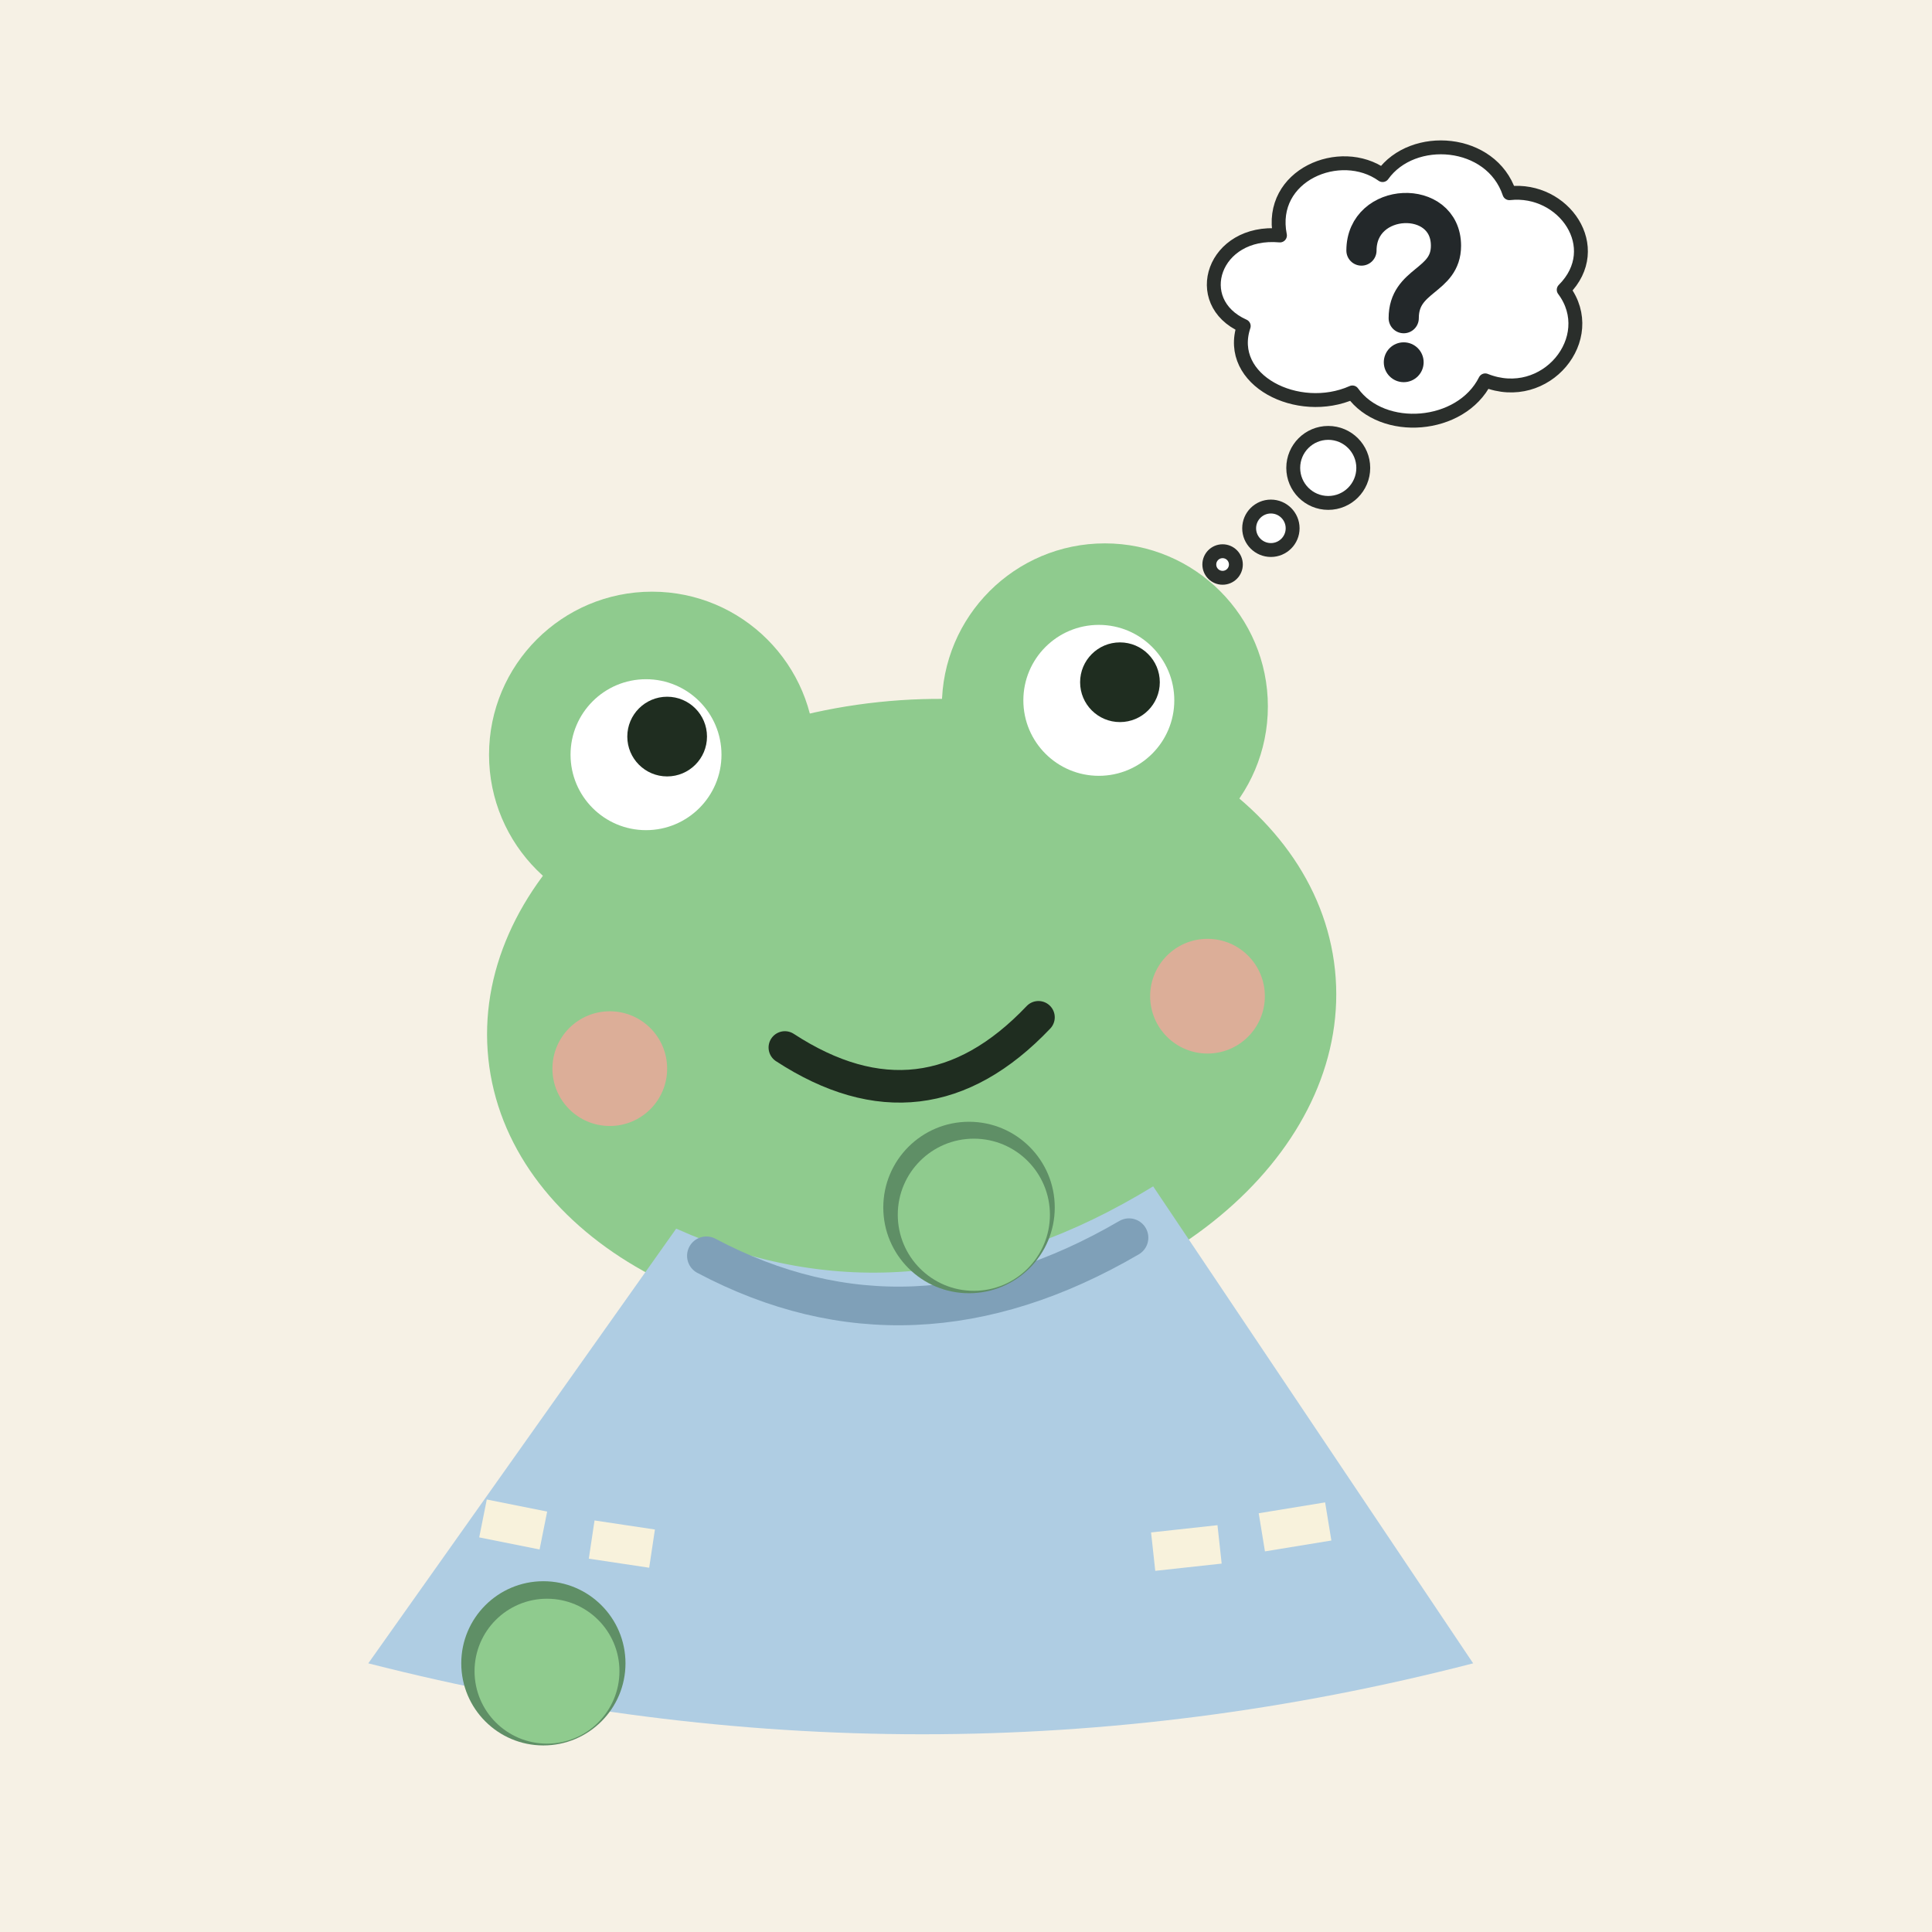
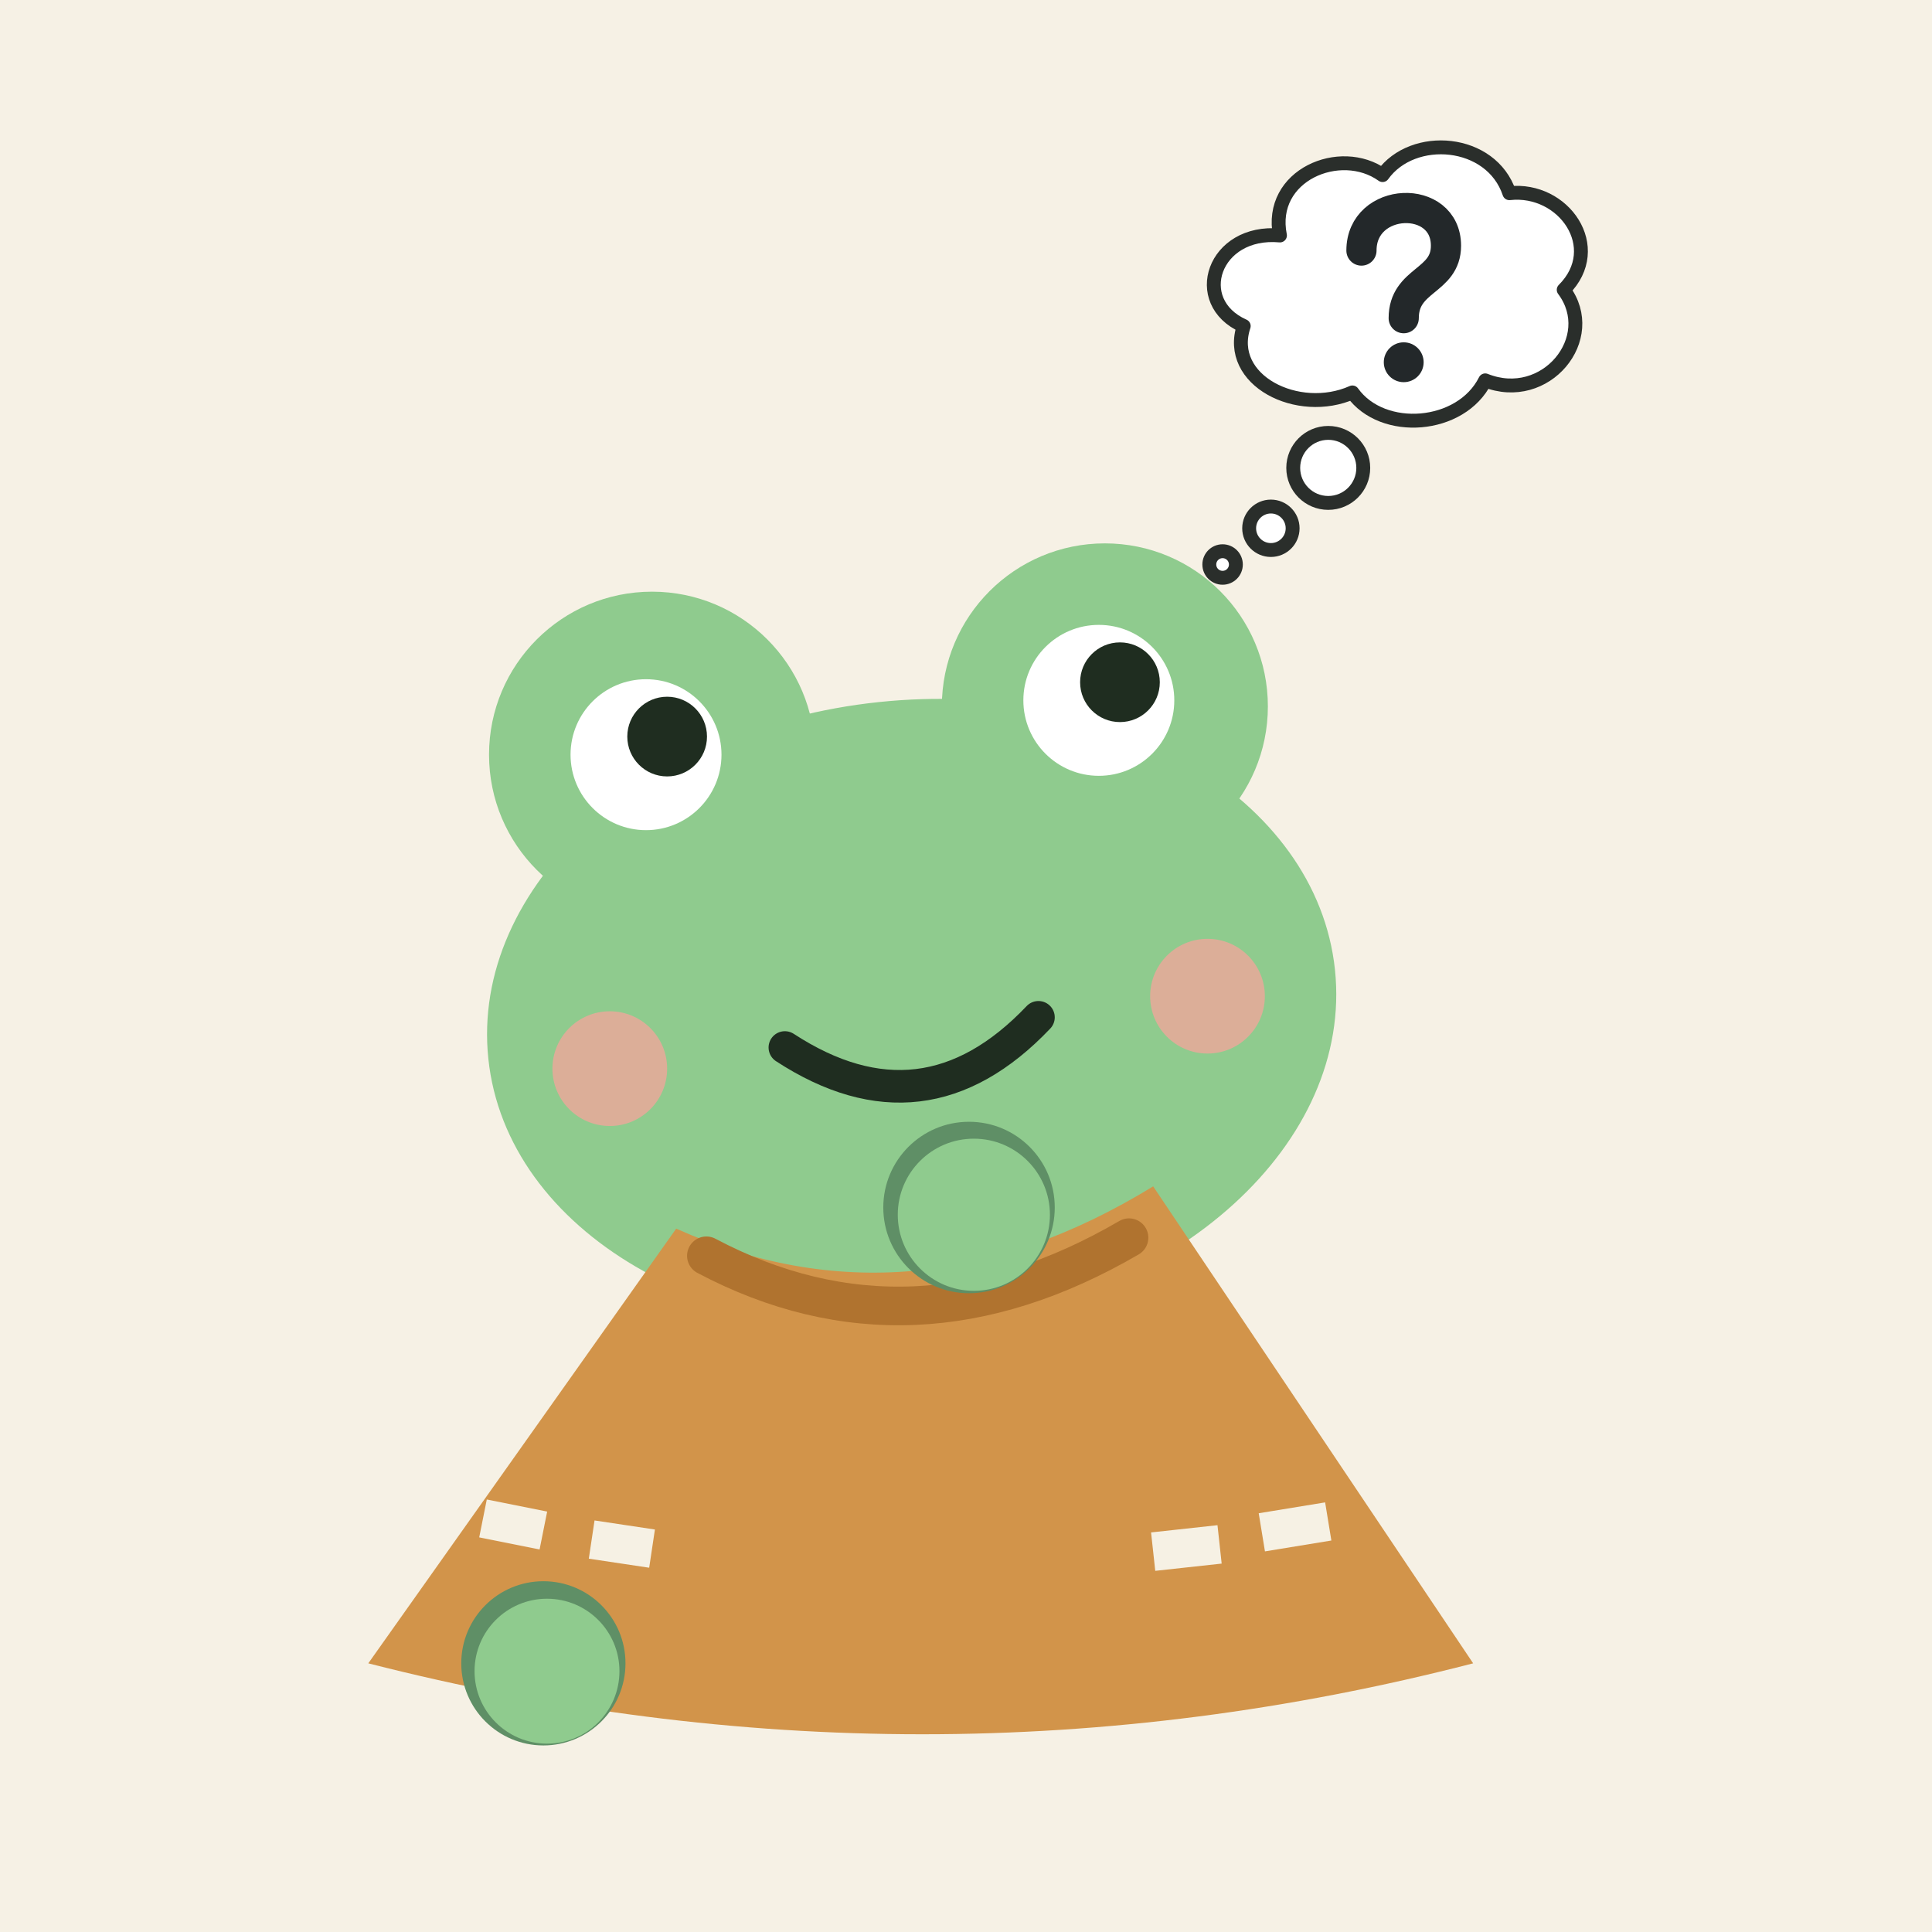
<svg xmlns="http://www.w3.org/2000/svg" viewBox="0 0 1024 1024" width="1024" height="1024">
  <rect width="1024" height="1024" fill="#F6F1E5" />
  <g transform="translate(512 512) scale(3.2) translate(-171 -176)">
    <g fill="#8FCB8E">
      <circle cx="119" cy="141" r="27" />
      <circle cx="194" cy="133" r="27" />
      <ellipse cx="162" cy="184" rx="70.5" ry="52" transform="rotate(-6 162 184)" />
    </g>
    <circle cx="118" cy="141" r="12.5" fill="#fff" />
    <circle cx="193" cy="132" r="12.5" fill="#fff" />
    <circle cx="121.5" cy="138" r="6.6" fill="#1F2D20" />
    <circle cx="196.5" cy="129" r="6.6" fill="#1F2D20" />
    <circle cx="112" cy="193" r="9.5" fill="#DCAE98" />
    <circle cx="211" cy="181" r="9.5" fill="#DCAE98" />
    <path d="M141 189.5q23 15 42-5" fill="none" stroke="#1F2D20" stroke-width="5.4" stroke-linecap="round" />
-     <path fill="#AFCDE3" d="M123 219.5Q162 237 202 212.5L255 291.5Q164 315 72 291.5Z" />
-     <path d="M128 224q34 18 70-3" fill="none" stroke="#7FA0B8" stroke-width="6.4" stroke-linecap="round" />
-     <path d="M91 267.5l10 2M109 271l10 1.5M202 273l11-1.2M220 269.8l11-1.8" fill="none" stroke="#F8F2DC" stroke-width="6.4" />
+     <path fill="#D2944A" d="M123 219.5Q162 237 202 212.5L255 291.5Q164 315 72 291.5Z" />
+     <path d="M128 224q34 18 70-3" fill="none" stroke="#B0732F" stroke-width="6.4" stroke-linecap="round" />
+     <path d="M91 267.5l10 2M109 271l10 1.5M202 273l11-1.2M220 269.8l11-1.8" fill="none" stroke="#F6F1E4" stroke-width="6.4" />
    <circle cx="171.5" cy="216" r="14.2" fill="#5F8F66" />
    <circle cx="172.3" cy="217.2" r="12.6" fill="#8FCB8E" />
    <circle cx="101" cy="291.5" r="13.6" fill="#5F8F66" />
    <circle cx="101.6" cy="292.8" r="12" fill="#8FCB8E" />
    <g fill="#fff" stroke="#2A2E2B" stroke-width="2.3" stroke-linejoin="round">
      <path d="M223 55C221 45 233 40 240 45C245 38 258 39 261 48C270 47 277 57 270 64C276 72 267 83 257 79C253 87 240 88 235 81C226 85 214 79 217 70C208 66 212 54 223 55Z" />
      <circle cx="231" cy="93.5" r="5.8" />
      <circle cx="221.5" cy="103.5" r="3.6" />
      <circle cx="213.5" cy="109.5" r="2.2" />
    </g>
    <path d="M236.5 57.5c0-9 14-9.5 14-.8c0 6-7 5.500-7 12" fill="none" stroke="#23282A" stroke-width="5" stroke-linecap="round" />
    <circle cx="243.500" cy="76" r="3.300" fill="#23282A" />
  </g>
</svg>
